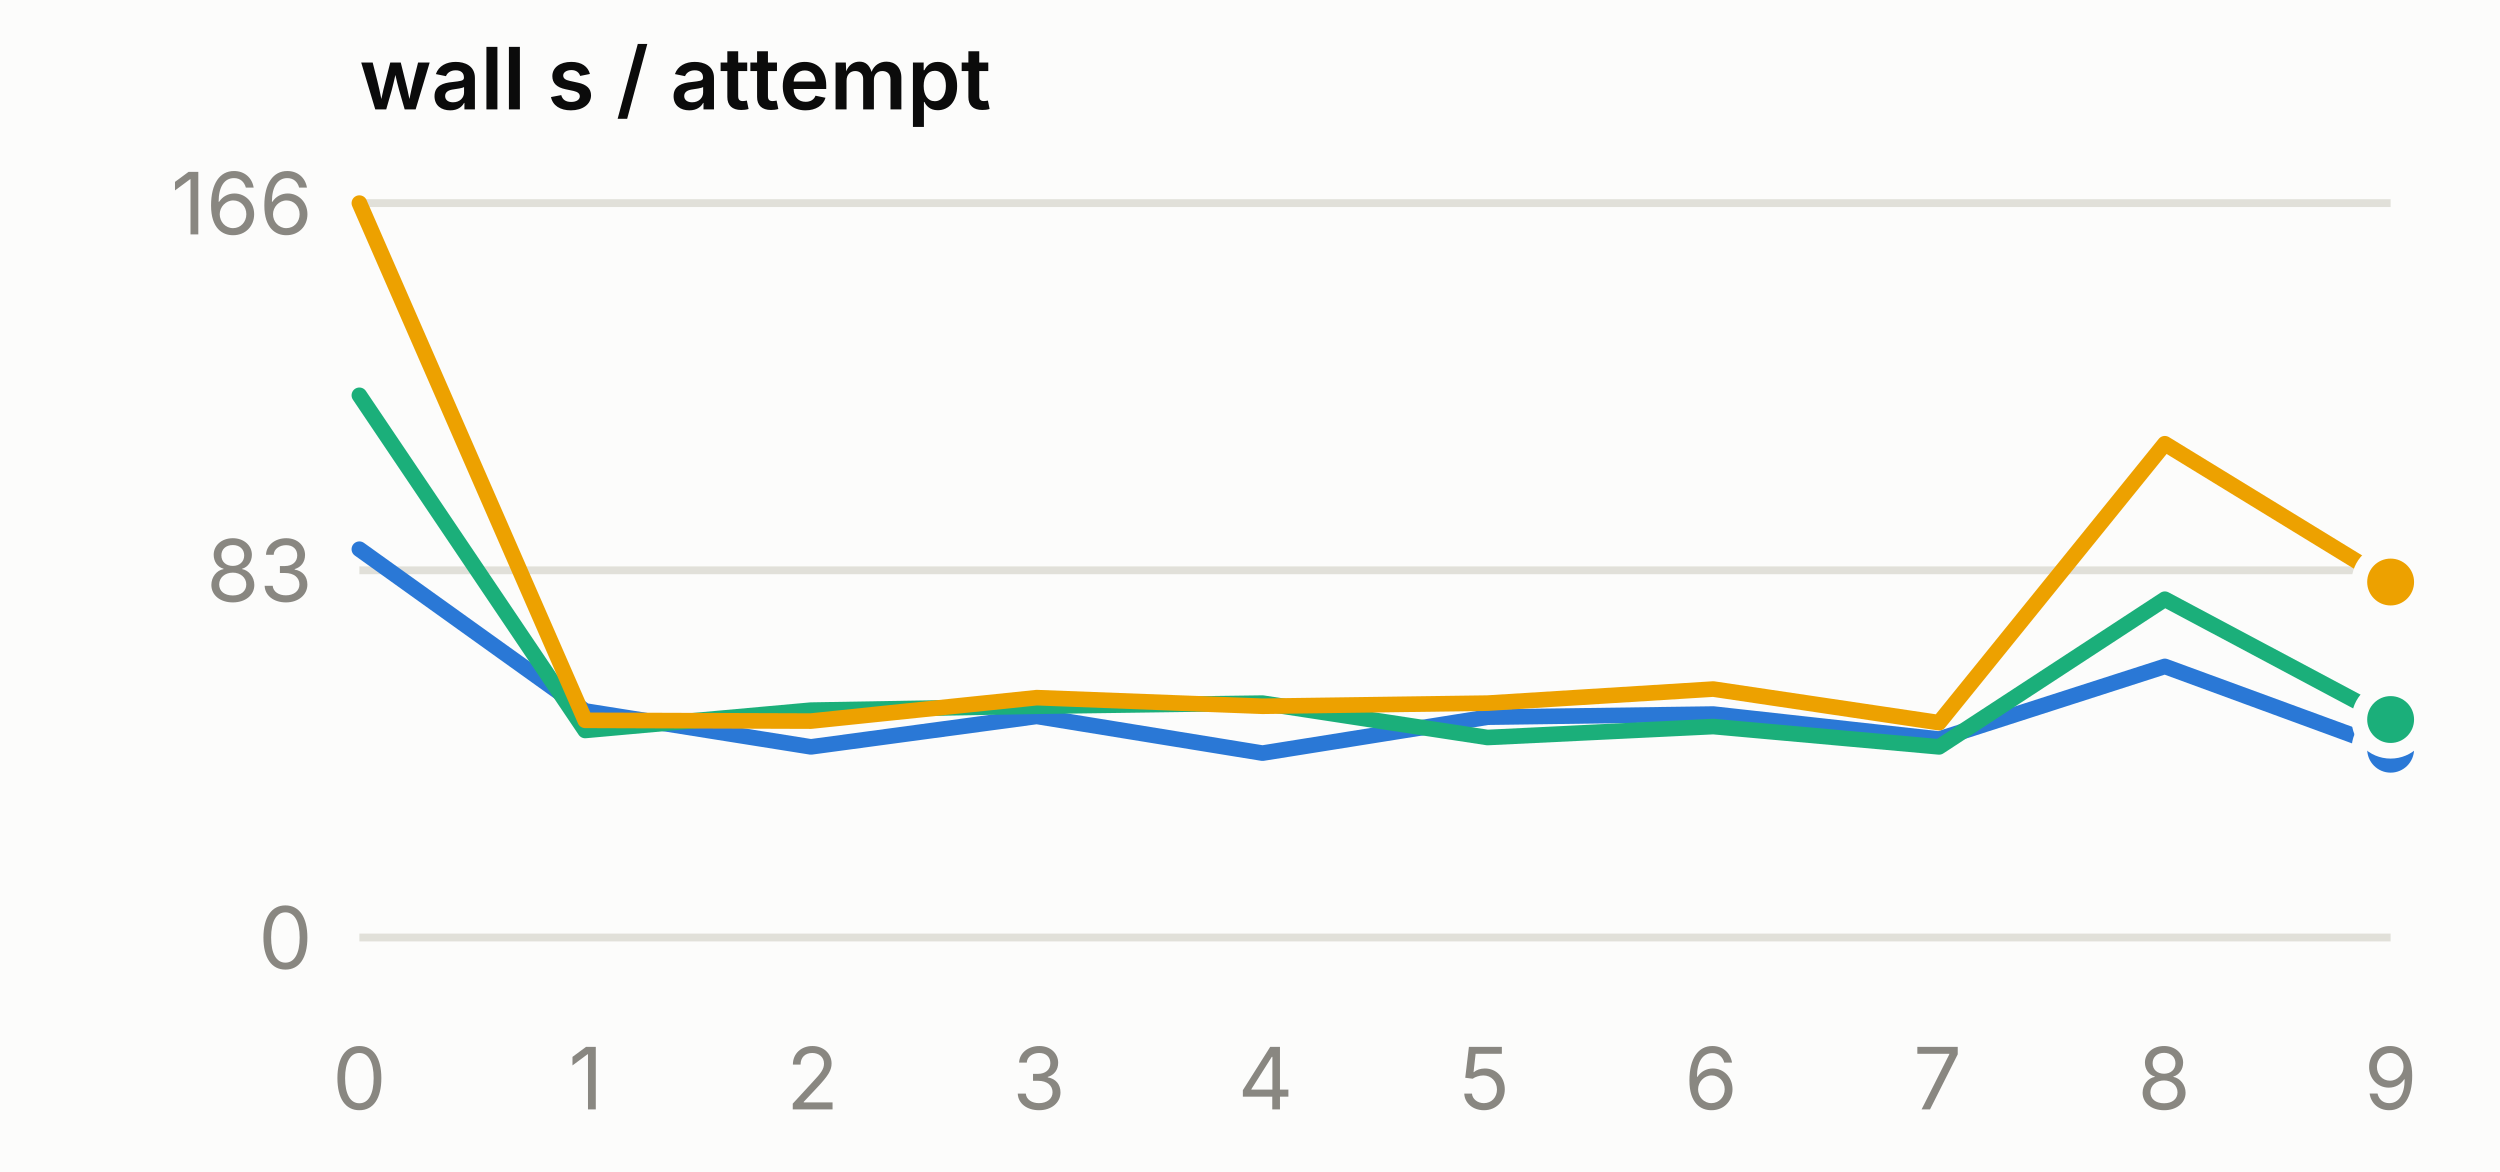
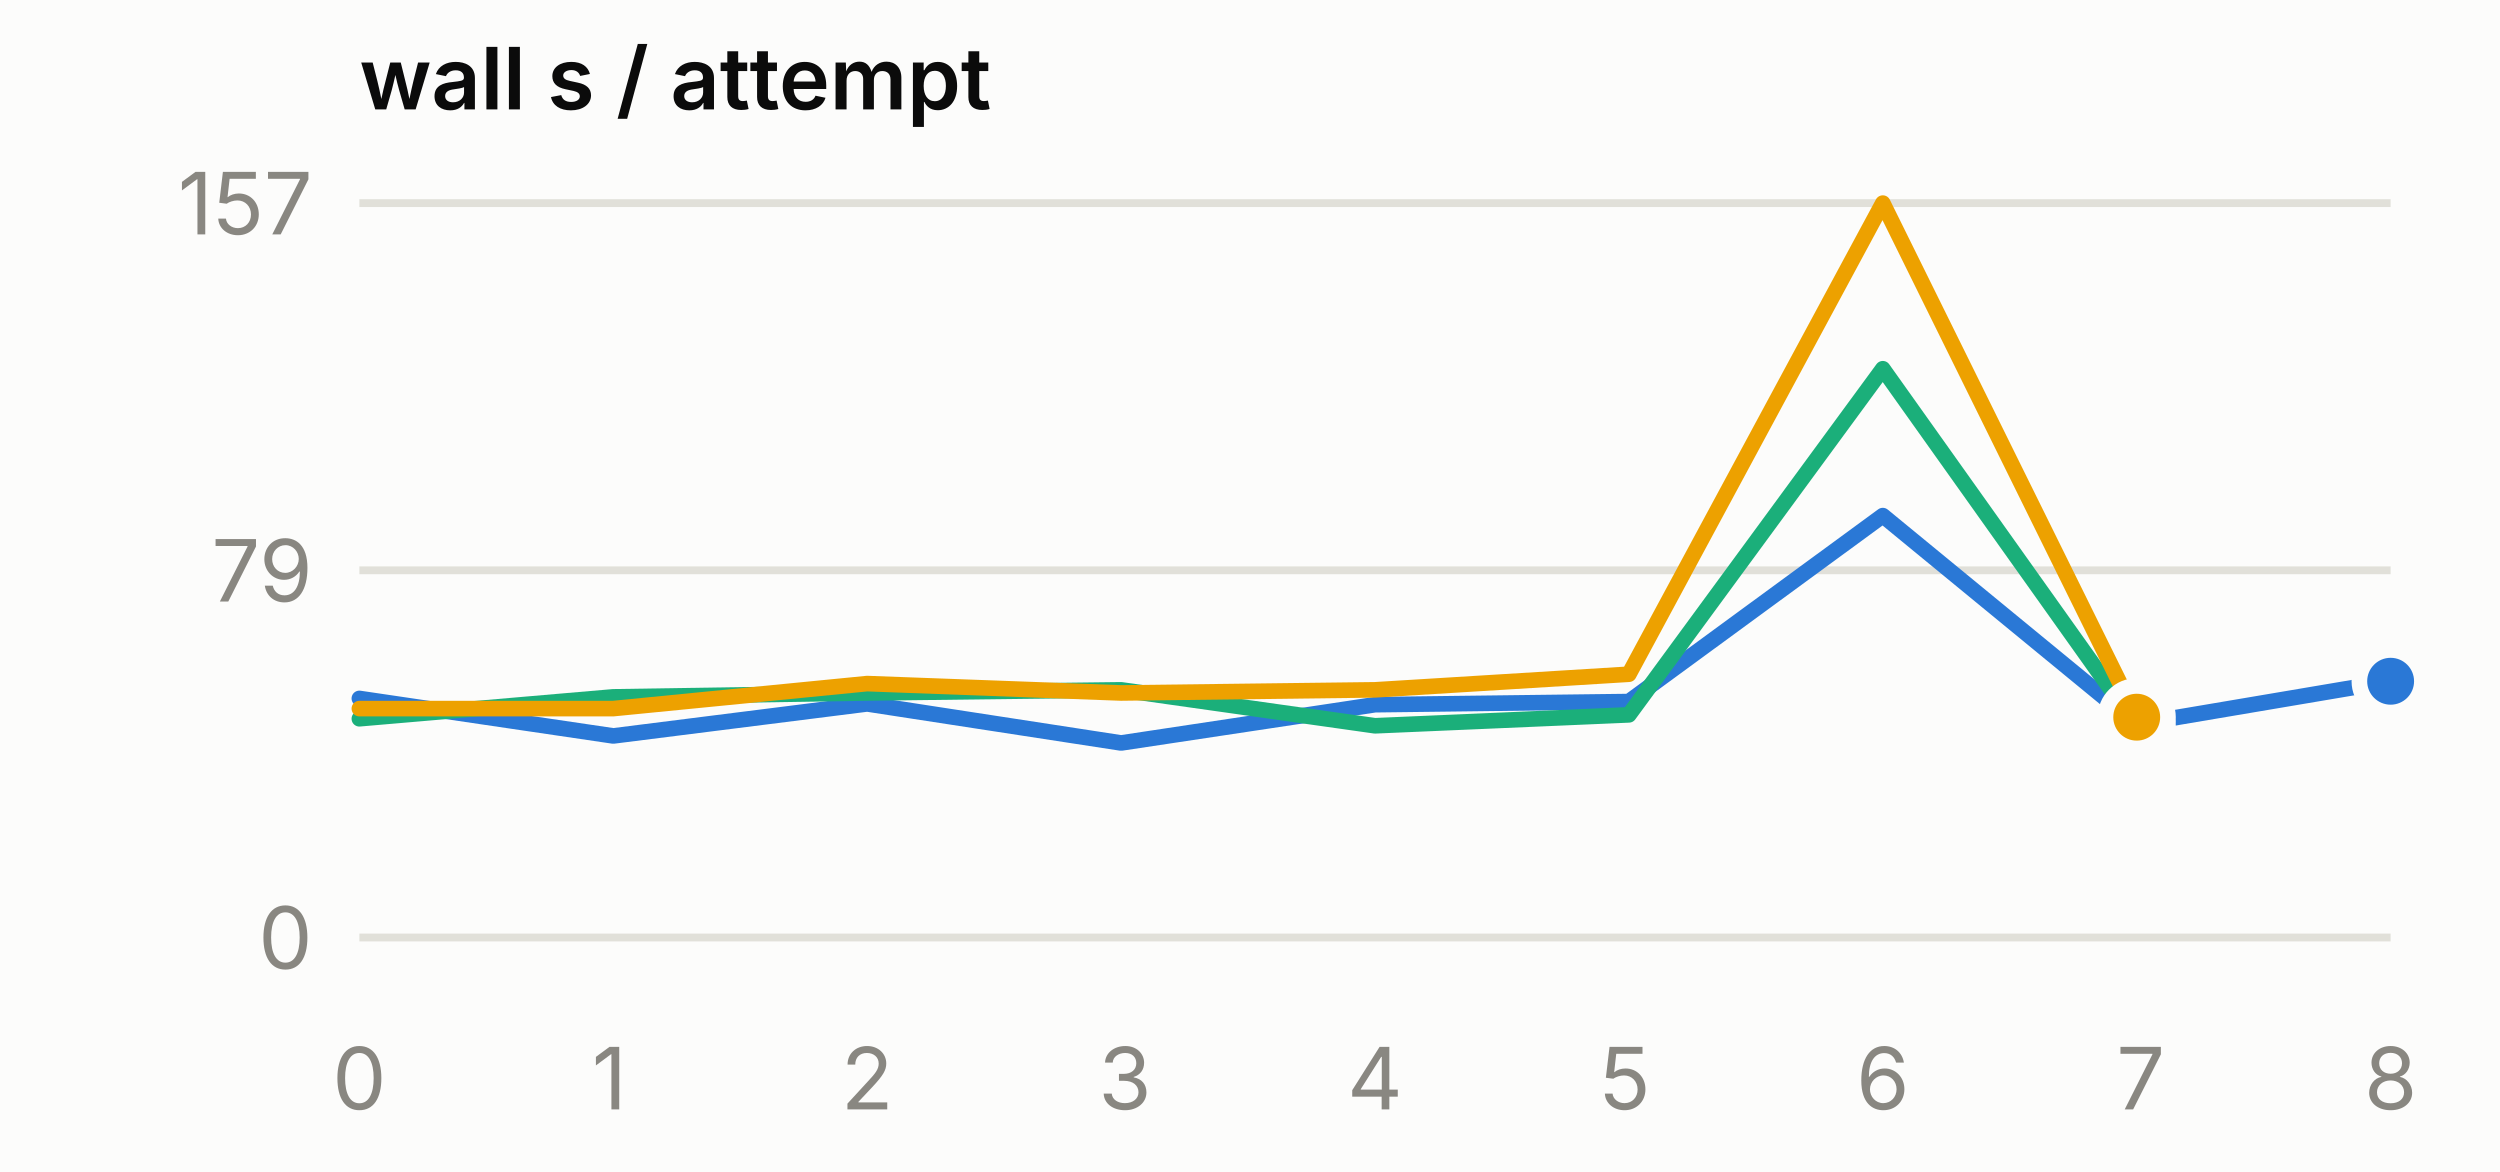
<svg viewBox="0 0 320 150" width="320" role="img" aria-label="wall s / attempt across configs">
  <style>
text { fill:#52514e; font:11px system-ui,-apple-system,'Segoe UI',sans-serif; }
.tick { fill:#898781; font-variant-numeric:tabular-nums; }
.vlab { fill:#0b0b0b; font-weight:600; }
.grid { stroke:#e1e0d9; stroke-width:1; }
.axis { stroke:#c3c2b7; stroke-width:1; }
</style>
  <rect width="100%" height="100%" fill="#fcfcfb" />
  <text x="46" y="14" class="vlab">wall s / attempt</text>
  <line class="grid" x1="46" y1="120" x2="306" y2="120" />
  <text class="tick" x="40" y="124" text-anchor="end">0</text>
  <line class="grid" x1="46" y1="73" x2="306" y2="73" />
-   <text class="tick" x="40" y="77" text-anchor="end">83</text>
+   <text class="tick" x="40" y="77" text-anchor="end">79</text>
  <line class="grid" x1="46" y1="26" x2="306" y2="26" />
-   <text class="tick" x="40" y="30" text-anchor="end">166</text>
+   <text class="tick" x="40" y="30" text-anchor="end">157</text>
  <text class="tick" x="46" y="142" text-anchor="middle">0</text>
-   <text class="tick" x="75" y="142" text-anchor="middle">1</text>
-   <text class="tick" x="104" y="142" text-anchor="middle">2</text>
-   <text class="tick" x="133" y="142" text-anchor="middle">3</text>
-   <text class="tick" x="162" y="142" text-anchor="middle">4</text>
-   <text class="tick" x="190" y="142" text-anchor="middle">5</text>
-   <text class="tick" x="219" y="142" text-anchor="middle">6</text>
-   <text class="tick" x="248" y="142" text-anchor="middle">7</text>
-   <text class="tick" x="277" y="142" text-anchor="middle">8</text>
-   <text class="tick" x="306" y="142" text-anchor="middle">9</text>
-   <path d="M46.0,70.3 L74.9,91.0 L103.8,95.6 L132.7,91.7 L161.6,96.4 L190.4,91.8 L219.3,91.4 L248.2,94.6 L277.1,85.3 L306.0,95.9" fill="none" stroke="#2a78d6" stroke-width="2" stroke-linejoin="round" stroke-linecap="round" />
-   <circle cx="306.0" cy="95.9" r="4" fill="#2a78d6" stroke="#fcfcfb" stroke-width="2" />
-   <path d="M46.0,50.6 L74.9,93.5 L103.8,90.9 L132.7,90.4 L161.6,90.0 L190.4,94.4 L219.3,93.0 L248.2,95.6 L277.1,76.7 L306.0,92.1" fill="none" stroke="#1baf7a" stroke-width="2" stroke-linejoin="round" stroke-linecap="round" />
-   <circle cx="306.0" cy="92.1" r="4" fill="#1baf7a" stroke="#fcfcfb" stroke-width="2" />
-   <path d="M46.0,26.0 L74.9,92.2 L103.8,92.3 L132.7,89.3 L161.6,90.4 L190.4,90.0 L219.3,88.2 L248.2,92.5 L277.1,56.8 L306.0,74.5" fill="none" stroke="#eda100" stroke-width="2" stroke-linejoin="round" stroke-linecap="round" />
-   <circle cx="306.0" cy="74.5" r="4" fill="#eda100" stroke="#fcfcfb" stroke-width="2" />
+   <text class="tick" x="78" y="142" text-anchor="middle">1</text>
+   <text class="tick" x="111" y="142" text-anchor="middle">2</text>
+   <text class="tick" x="144" y="142" text-anchor="middle">3</text>
+   <text class="tick" x="176" y="142" text-anchor="middle">4</text>
+   <text class="tick" x="208" y="142" text-anchor="middle">5</text>
+   <text class="tick" x="241" y="142" text-anchor="middle">6</text>
+   <text class="tick" x="274" y="142" text-anchor="middle">7</text>
+   <text class="tick" x="306" y="142" text-anchor="middle">8</text>
+   <path d="M46.0,89.4 L78.5,94.2 L111.0,90.1 L143.5,95.1 L176.0,90.2 L208.5,89.8 L241.0,66.0 L273.5,92.7 L306.0,87.2" fill="none" stroke="#2a78d6" stroke-width="2" stroke-linejoin="round" stroke-linecap="round" />
+   <circle cx="306.0" cy="87.2" r="4" fill="#2a78d6" stroke="#fcfcfb" stroke-width="2" />
+   <path d="M46.0,92.0 L78.5,89.2 L111.0,88.7 L143.5,88.3 L176.0,92.9 L208.5,91.5 L241.0,47.2 L273.5,92.9" fill="none" stroke="#1baf7a" stroke-width="2" stroke-linejoin="round" stroke-linecap="round" />
+   <circle cx="273.5" cy="92.9" r="4" fill="#1baf7a" stroke="#fcfcfb" stroke-width="2" />
+   <path d="M46.0,90.7 L78.5,90.7 L111.0,87.5 L143.5,88.7 L176.0,88.3 L208.5,86.3 L241.0,26.0 L273.5,91.8" fill="none" stroke="#eda100" stroke-width="2" stroke-linejoin="round" stroke-linecap="round" />
+   <circle cx="273.5" cy="91.8" r="4" fill="#eda100" stroke="#fcfcfb" stroke-width="2" />
</svg>
